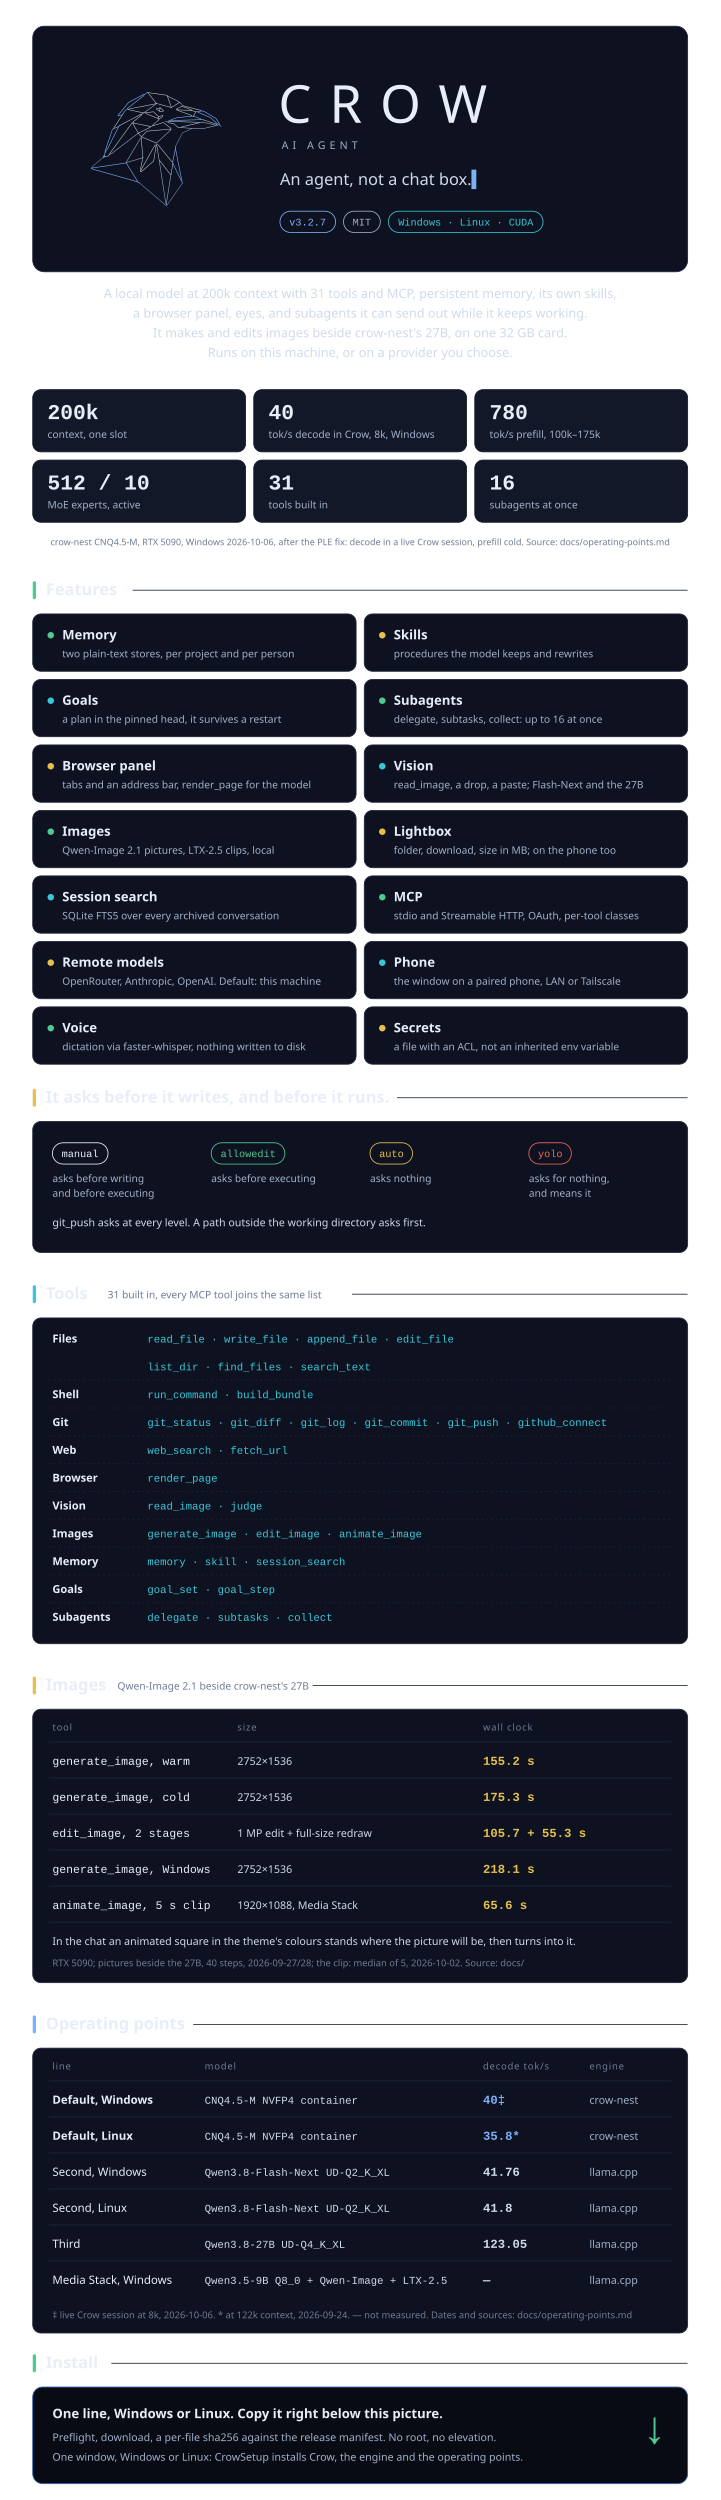
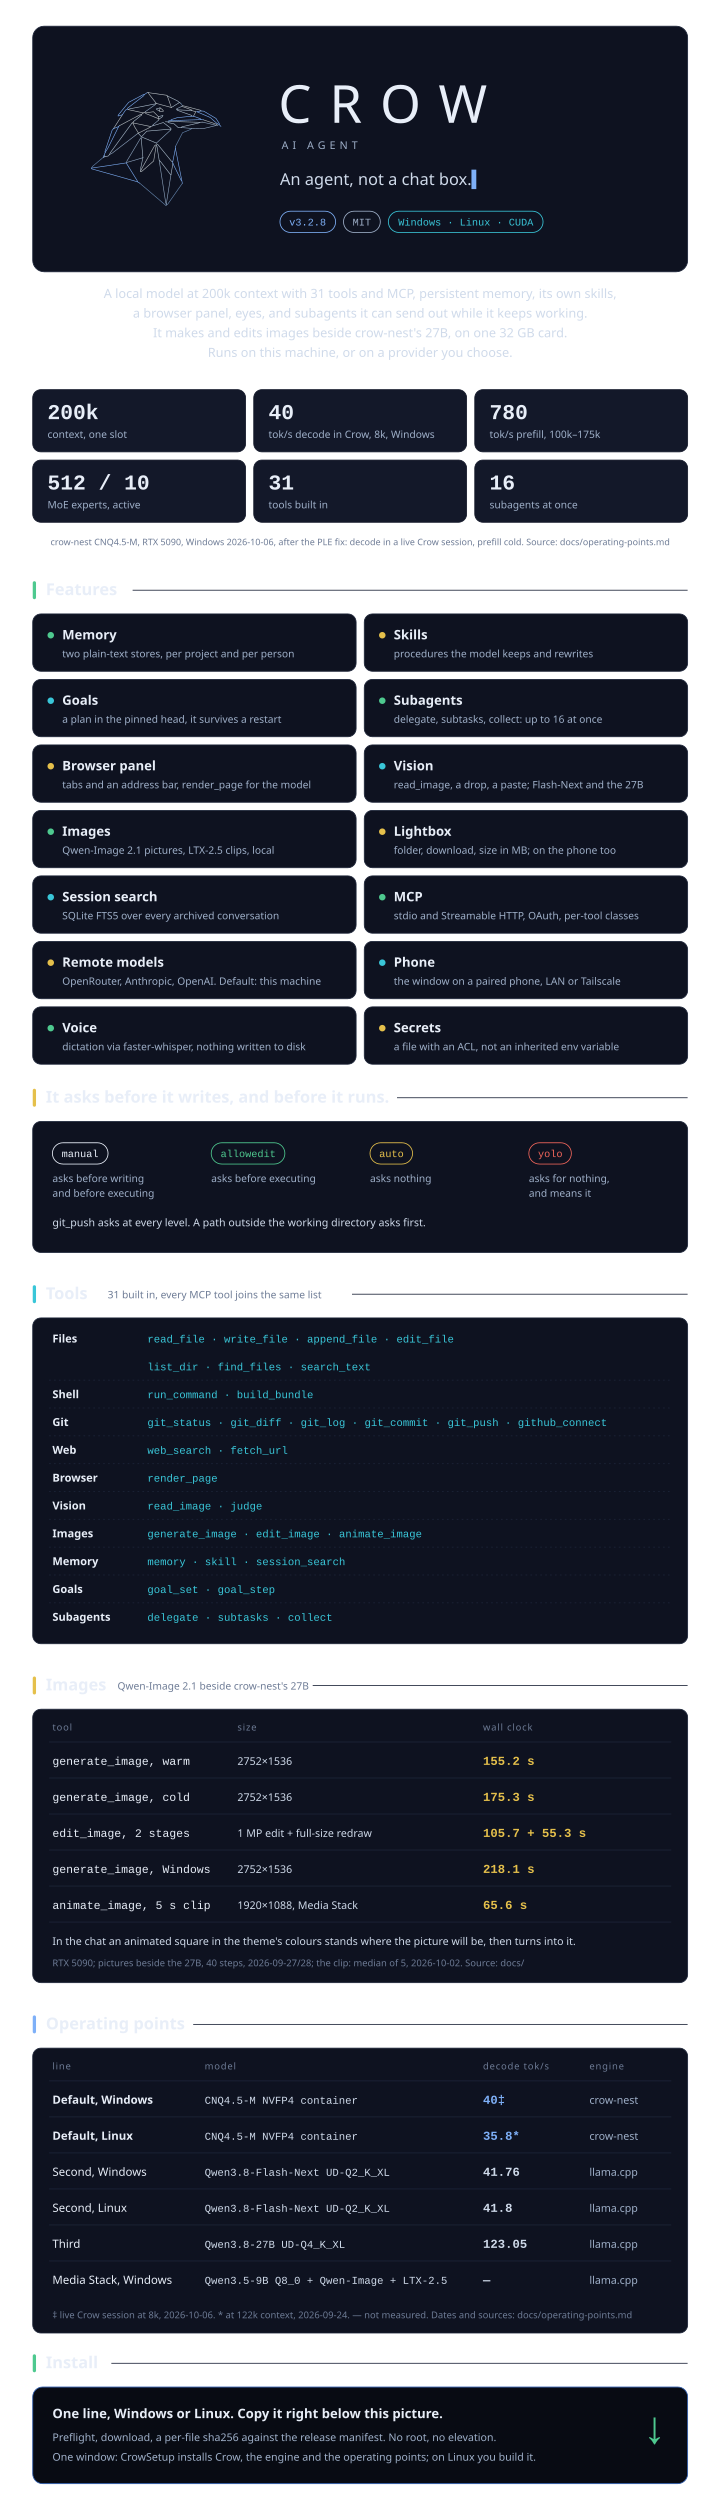
<svg xmlns="http://www.w3.org/2000/svg" viewBox="0 0 880 3054" width="880" height="3054" role="img" aria-label="Crow: an agent, not a chat box. Features, tools, images, operating points.">
  <rect x="40" y="32" width="800" height="300" rx="14" fill="#0e1220" stroke="#1c2438" />
  <g transform="translate(70 62) scale(0.235)">
    <g fill="none" stroke-width="3" stroke-linejoin="round" stroke-linecap="round">
      <path stroke="#6789b2" d="M642 273 650 285" />
      <path stroke="#6789b2" d="M699 404 693 409 651 426 615 496" />
      <path stroke="#6789b2" d="M239 554 183 601 178 610" />
      <path stroke="#6789b2" d="M650 689 573 799 567 802" />
      <path stroke="#6789b2" d="M428 688 563 803" />
      <path stroke="#90a7c2" d="M508 281 457 317" />
      <path stroke="#90a7c2" d="M647 289 622 301" />
      <path stroke="#90a7c2" d="M526 361 498 385" />
      <path stroke="#90a7c2" d="M755 371 820 386 823 389" />
      <path stroke="#90a7c2" d="M833 387 823 389" />
      <path stroke="#90a7c2" d="M823 389 758 405 699 404" />
      <path stroke="#90a7c2" d="M644 399 699 404" />
      <path stroke="#90a7c2" d="M587 414 515 480" />
      <path stroke="#90a7c2" d="M417 431 283 534 272 539" />
      <path stroke="#90a7c2" d="M436 453 433 454 362 573 360 581" />
      <path stroke="#90a7c2" d="M445 556 360 581" />
      <path stroke="#90a7c2" d="M530 572 564 793 567 794" />
      <path stroke="#90a7c2" d="M591 643 567 794" />
      <path stroke="#90a7c2" d="M563 803 567 802" />
      <path stroke="#90a7c2" d="M567 794 567 802" />
      <path stroke="#acbece" d="M572 235 625 261 635 269" />
      <path stroke="#acbece" d="M635 269 593 295" />
      <path stroke="#acbece" d="M635 269 642 273" />
      <path stroke="#acbece" d="M510 276 508 281" />
      <path stroke="#acbece" d="M510 276 376 302 368 306" />
      <path stroke="#acbece" d="M622 301 620 307 624 307" />
      <path stroke="#acbece" d="M534 297 515 302 517 306 532 313" />
      <path stroke="#acbece" d="M624 307 625 310 698 336 700 340" />
      <path stroke="#acbece" d="M624 307 699 311" />
      <path stroke="#acbece" d="M437 335 396 368" />
      <path stroke="#acbece" d="M549 337 544 345 529 355" />
      <path stroke="#acbece" d="M549 337 525 342" />
      <path stroke="#acbece" d="M498 385 497 390" />
      <path stroke="#acbece" d="M578 367 739 372" />
      <path stroke="#acbece" d="M562 369 575 370" />
      <path stroke="#acbece" d="M575 370 579 374 607 380 629 400 644 399" />
      <path stroke="#acbece" d="M739 372 737 375 648 395 644 399" />
      <path stroke="#acbece" d="M739 372 755 371" />
      <path stroke="#acbece" d="M388 376 275 531 272 539" />
      <path stroke="#acbece" d="M497 390 485 394" />
      <path stroke="#acbece" d="M497 390 551 373 590 403 591 407" />
      <path stroke="#acbece" d="M591 407 587 414" />
      <path stroke="#acbece" d="M591 407 465 418 438 447" />
      <path stroke="#acbece" d="M422 430 437 447" />
      <path stroke="#acbece" d="M438 448 515 480" />
      <path stroke="#acbece" d="M436 453 445 556" />
      <path stroke="#acbece" d="M515 484 523 488 594 575 600 578" />
      <path stroke="#acbece" d="M514 491 518 497 530 572" />
      <path stroke="#acbece" d="M272 539 265 547 248 551" />
      <path stroke="#acbece" d="M243 545 248 551" />
      <path stroke="#acbece" d="M248 551 239 554" />
      <path stroke="#acbece" d="M445 556 434 608 434 622" />
      <path stroke="#acbece" d="M530 572 535 574 587 642 591 643" />
      <path stroke="#acbece" d="M601 586 591 643" />
      <path stroke="#b9c0c4" d="M474 218 567 231 572 235" />
      <path stroke="#b9c0c4" d="M474 218 475 223 515 274" />
      <path stroke="#b9c0c4" d="M474 218 467 218" />
      <path stroke="#b9c0c4" d="M572 235 593 295" />
      <path stroke="#b9c0c4" d="M515 274 510 276" />
      <path stroke="#b9c0c4" d="M515 274 593 295" />
      <path stroke="#b9c0c4" d="M457 317 455 322" />
      <path stroke="#b9c0c4" d="M650 285 743 309 747 313" />
      <path stroke="#b9c0c4" d="M647 289 697 307 699 311" />
      <path stroke="#b9c0c4" d="M534 297 532 313" />
      <path stroke="#b9c0c4" d="M534 297 547 306 552 314 533 316 532 313" />
      <path stroke="#b9c0c4" d="M368 306 447 323" />
      <path stroke="#b9c0c4" d="M699 311 720 317" />
      <path stroke="#b9c0c4" d="M720 317 708 340" />
      <path stroke="#b9c0c4" d="M455 322 447 323" />
      <path stroke="#b9c0c4" d="M447 323 438 331" />
      <path stroke="#b9c0c4" d="M458 323 500 317 525 342" />
      <path stroke="#b9c0c4" d="M458 323 461 327 528 354" />
      <path stroke="#b9c0c4" d="M438 331 437 335" />
      <path stroke="#b9c0c4" d="M396 368 393 375" />
      <path stroke="#b9c0c4" d="M438 331 433 331 322 390" />
      <path stroke="#b9c0c4" d="M338 333 292 405" />
      <path stroke="#b9c0c4" d="M525 342 528 354" />
      <path stroke="#b9c0c4" d="M529 355 526 361" />
      <path stroke="#b9c0c4" d="M759 359 828 382" />
      <path stroke="#b9c0c4" d="M393 375 401 394 422 428" />
      <path stroke="#b9c0c4" d="M393 375 388 376" />
      <path stroke="#b9c0c4" d="M393 375 485 394" />
      <path stroke="#b9c0c4" d="M828 382 833 387" />
      <path stroke="#b9c0c4" d="M485 394 484 397 422 428" />
      <path stroke="#b9c0c4" d="M422 430 417 431" />
      <path stroke="#b9c0c4" d="M514 488 506 493 434 622" />
      <path stroke="#b9c0c4" d="M514 491 501 573 438 628 433 629" />
      <path stroke="#b9c0c4" d="M434 622 433 629" />
      <path stroke="#7eb0f8" d="M467 218 452 228" />
      <path stroke="#7eb0f8" d="M452 228 449 234 366 298 363 305" />
      <path stroke="#7eb0f8" d="M452 228 447 228 371 268 317 334 316 339" />
      <path stroke="#7eb0f8" d="M363 305 355 308 338 333" />
      <path stroke="#7eb0f8" d="M747 313 725 317" />
      <path stroke="#7eb0f8" d="M747 313 761 314 825 352 843 380 844 386" />
      <path stroke="#7eb0f8" d="M725 317 795 347 830 378" />
      <path stroke="#7eb0f8" d="M322 390 319 394" />
      <path stroke="#7eb0f8" d="M338 333 316 339" />
      <path stroke="#7eb0f8" d="M700 340 623 348 592 358 591 361" />
      <path stroke="#7eb0f8" d="M700 340 708 340" />
      <path stroke="#7eb0f8" d="M708 340 745 354 747 358" />
      <path stroke="#7eb0f8" d="M747 358 595 363 591 361" />
      <path stroke="#7eb0f8" d="M747 358 759 359" />
      <path stroke="#7eb0f8" d="M591 361 580 363 578 367" />
      <path stroke="#7eb0f8" d="M830 378 836 380 838 386" />
      <path stroke="#7eb0f8" d="M844 386 851 394" />
      <path stroke="#7eb0f8" d="M319 394 262 508 249 528" />
      <path stroke="#7eb0f8" d="M319 394 292 405" />
      <path stroke="#7eb0f8" d="M615 496 614 508" />
      <path stroke="#7eb0f8" d="M292 405 285 413 248 523 249 528" />
      <path stroke="#7eb0f8" d="M614 508 600 578" />
      <path stroke="#7eb0f8" d="M614 508 647 674" />
      <path stroke="#7eb0f8" d="M249 528 243 545" />
      <path stroke="#7eb0f8" d="M243 545 239 554" />
      <path stroke="#7eb0f8" d="M600 578 601 586" />
      <path stroke="#7eb0f8" d="M358 583 178 610" />
      <path stroke="#7eb0f8" d="M358 583 415 675 416 681" />
      <path stroke="#7eb0f8" d="M601 586 643 672 647 674" />
      <path stroke="#7eb0f8" d="M178 610 179 614 416 681" />
      <path stroke="#7eb0f8" d="M647 674 650 689" />
      <path stroke="#7eb0f8" d="M416 681 428 688" />
    </g>
  </g>
  <text x="340" y="150" font-family="-apple-system,BlinkMacSystemFont,'Segoe UI','Noto Sans',Helvetica,Arial,sans-serif" font-size="64" font-weight="300" fill="#e8eef8" text-anchor="start" letter-spacing="22">CROW</text>
  <text x="344" y="182" font-family="-apple-system,BlinkMacSystemFont,'Segoe UI','Noto Sans',Helvetica,Arial,sans-serif" font-size="13" font-weight="400" fill="#9fb0c9" text-anchor="start" letter-spacing="5">AI AGENT</text>
  <text x="342" y="226" font-family="-apple-system,BlinkMacSystemFont,'Segoe UI','Noto Sans',Helvetica,Arial,sans-serif" font-size="20" fill="#cfdaea">An agent, not a chat box.<tspan fill="#7eb0f8">▍<animate attributeName="opacity" values="1;1;0;0" keyTimes="0;.5;.5;1" dur="1.1s" repeatCount="indefinite" />
    </tspan>
  </text>
  <rect x="342" y="258" width="68" height="26" rx="13" fill="none" stroke="#7eb0f8" />
-   <text x="375.8" y="275.5" font-family="ui-monospace,SFMono-Regular,'SF Mono',Menlo,Consolas,'Liberation Mono',monospace" font-size="12.5" font-weight="400" fill="#7eb0f8" text-anchor="middle" letter-spacing="0">v3.2.7</text>
+   <text x="375.8" y="275.5" font-family="ui-monospace,SFMono-Regular,'SF Mono',Menlo,Consolas,'Liberation Mono',monospace" font-size="12.5" font-weight="400" fill="#7eb0f8" text-anchor="middle" letter-spacing="0">v3.2.8</text>
  <rect x="419.6" y="258" width="45" height="26" rx="13" fill="none" stroke="#9fb0c9" />
  <text x="442.0" y="275.5" font-family="ui-monospace,SFMono-Regular,'SF Mono',Menlo,Consolas,'Liberation Mono',monospace" font-size="12.5" font-weight="400" fill="#9fb0c9" text-anchor="middle" letter-spacing="0">MIT</text>
  <rect x="474.4" y="258" width="189" height="26" rx="13" fill="none" stroke="#39c6d8" />
  <text x="569.0" y="275.5" font-family="ui-monospace,SFMono-Regular,'SF Mono',Menlo,Consolas,'Liberation Mono',monospace" font-size="12.5" font-weight="400" fill="#39c6d8" text-anchor="middle" letter-spacing="0">Windows · Linux · CUDA</text>
  <text x="440.0" y="364" font-family="-apple-system,BlinkMacSystemFont,'Segoe UI','Noto Sans',Helvetica,Arial,sans-serif" font-size="15.5" font-weight="400" fill="#cfdaea" text-anchor="middle" letter-spacing="0">A local model at 200k context with 31 tools and MCP, persistent memory, its own skills,</text>
  <text x="440.0" y="388" font-family="-apple-system,BlinkMacSystemFont,'Segoe UI','Noto Sans',Helvetica,Arial,sans-serif" font-size="15.5" font-weight="400" fill="#cfdaea" text-anchor="middle" letter-spacing="0">a browser panel, eyes, and subagents it can send out while it keeps working.</text>
  <text x="440.0" y="412" font-family="-apple-system,BlinkMacSystemFont,'Segoe UI','Noto Sans',Helvetica,Arial,sans-serif" font-size="15.5" font-weight="400" fill="#cfdaea" text-anchor="middle" letter-spacing="0">It makes and edits images beside crow-nest's 27B, on one 32 GB card.</text>
  <text x="440.0" y="436" font-family="-apple-system,BlinkMacSystemFont,'Segoe UI','Noto Sans',Helvetica,Arial,sans-serif" font-size="15.5" font-weight="400" fill="#cfdaea" text-anchor="middle" letter-spacing="0">Runs on this machine, or on a provider you choose.</text>
  <rect x="40" y="476" width="260" height="76" rx="10" fill="#131829" stroke="#131829" />
  <text x="58" y="512" font-family="ui-monospace,SFMono-Regular,'SF Mono',Menlo,Consolas,'Liberation Mono',monospace" font-size="26" font-weight="600" fill="#e8eef8" text-anchor="start" letter-spacing="0">200k</text>
  <text x="58" y="535" font-family="-apple-system,BlinkMacSystemFont,'Segoe UI','Noto Sans',Helvetica,Arial,sans-serif" font-size="12.5" font-weight="400" fill="#9fb0c9" text-anchor="start" letter-spacing="0">context, one slot</text>
  <rect x="310" y="476" width="260" height="76" rx="10" fill="#131829" stroke="#131829" />
  <text x="328" y="512" font-family="ui-monospace,SFMono-Regular,'SF Mono',Menlo,Consolas,'Liberation Mono',monospace" font-size="26" font-weight="600" fill="#e8eef8" text-anchor="start" letter-spacing="0">40</text>
  <text x="328" y="535" font-family="-apple-system,BlinkMacSystemFont,'Segoe UI','Noto Sans',Helvetica,Arial,sans-serif" font-size="12.5" font-weight="400" fill="#9fb0c9" text-anchor="start" letter-spacing="0">tok/s decode in Crow, 8k, Windows</text>
  <rect x="580" y="476" width="260" height="76" rx="10" fill="#131829" stroke="#131829" />
  <text x="598" y="512" font-family="ui-monospace,SFMono-Regular,'SF Mono',Menlo,Consolas,'Liberation Mono',monospace" font-size="26" font-weight="600" fill="#e8eef8" text-anchor="start" letter-spacing="0">780</text>
  <text x="598" y="535" font-family="-apple-system,BlinkMacSystemFont,'Segoe UI','Noto Sans',Helvetica,Arial,sans-serif" font-size="12.5" font-weight="400" fill="#9fb0c9" text-anchor="start" letter-spacing="0">tok/s prefill, 100k–175k</text>
  <rect x="40" y="562" width="260" height="76" rx="10" fill="#131829" stroke="#131829" />
  <text x="58" y="598" font-family="ui-monospace,SFMono-Regular,'SF Mono',Menlo,Consolas,'Liberation Mono',monospace" font-size="26" font-weight="600" fill="#e8eef8" text-anchor="start" letter-spacing="0">512 / 10</text>
  <text x="58" y="621" font-family="-apple-system,BlinkMacSystemFont,'Segoe UI','Noto Sans',Helvetica,Arial,sans-serif" font-size="12.5" font-weight="400" fill="#9fb0c9" text-anchor="start" letter-spacing="0">MoE experts, active</text>
  <rect x="310" y="562" width="260" height="76" rx="10" fill="#131829" stroke="#131829" />
  <text x="328" y="598" font-family="ui-monospace,SFMono-Regular,'SF Mono',Menlo,Consolas,'Liberation Mono',monospace" font-size="26" font-weight="600" fill="#e8eef8" text-anchor="start" letter-spacing="0">31</text>
  <text x="328" y="621" font-family="-apple-system,BlinkMacSystemFont,'Segoe UI','Noto Sans',Helvetica,Arial,sans-serif" font-size="12.5" font-weight="400" fill="#9fb0c9" text-anchor="start" letter-spacing="0">tools built in</text>
  <rect x="580" y="562" width="260" height="76" rx="10" fill="#131829" stroke="#131829" />
  <text x="598" y="598" font-family="ui-monospace,SFMono-Regular,'SF Mono',Menlo,Consolas,'Liberation Mono',monospace" font-size="26" font-weight="600" fill="#e8eef8" text-anchor="start" letter-spacing="0">16</text>
  <text x="598" y="621" font-family="-apple-system,BlinkMacSystemFont,'Segoe UI','Noto Sans',Helvetica,Arial,sans-serif" font-size="12.5" font-weight="400" fill="#9fb0c9" text-anchor="start" letter-spacing="0">subagents at once</text>
  <text x="440.0" y="666" font-family="-apple-system,BlinkMacSystemFont,'Segoe UI','Noto Sans',Helvetica,Arial,sans-serif" font-size="11" font-weight="400" fill="#6d7b95" text-anchor="middle" letter-spacing="0">crow-nest CNQ4.5-M, RTX 5090, Windows 2026-10-06, after the PLE fix: decode in a live Crow session, prefill cold. Source: docs/operating-points.md</text>
  <rect x="40" y="710" width="4" height="22" rx="2" fill="#4ec98f" />
  <text x="56" y="727" font-family="-apple-system,BlinkMacSystemFont,'Segoe UI','Noto Sans',Helvetica,Arial,sans-serif" font-size="20" font-weight="600" fill="#e8eef8" text-anchor="start" letter-spacing="0">Features</text>
  <line x1="162" y1="721" x2="840" y2="721" stroke="#1c2438" />
  <rect x="40" y="750" width="395" height="70" rx="10" fill="#0e1220" stroke="#1c2438" />
  <circle cx="62" cy="776" r="4" fill="#4ec98f" />
  <text x="76" y="781" font-family="-apple-system,BlinkMacSystemFont,'Segoe UI','Noto Sans',Helvetica,Arial,sans-serif" font-size="16" font-weight="600" fill="#e8eef8" text-anchor="start" letter-spacing="0">Memory</text>
  <text x="76" y="803" font-family="-apple-system,BlinkMacSystemFont,'Segoe UI','Noto Sans',Helvetica,Arial,sans-serif" font-size="12.5" font-weight="400" fill="#9fb0c9" text-anchor="start" letter-spacing="0">two plain-text stores, per project and per person</text>
  <rect x="445" y="750" width="395" height="70" rx="10" fill="#0e1220" stroke="#1c2438" />
  <circle cx="467" cy="776" r="4" fill="#e5c04b" />
  <text x="481" y="781" font-family="-apple-system,BlinkMacSystemFont,'Segoe UI','Noto Sans',Helvetica,Arial,sans-serif" font-size="16" font-weight="600" fill="#e8eef8" text-anchor="start" letter-spacing="0">Skills</text>
  <text x="481" y="803" font-family="-apple-system,BlinkMacSystemFont,'Segoe UI','Noto Sans',Helvetica,Arial,sans-serif" font-size="12.5" font-weight="400" fill="#9fb0c9" text-anchor="start" letter-spacing="0">procedures the model keeps and rewrites</text>
  <rect x="40" y="830" width="395" height="70" rx="10" fill="#0e1220" stroke="#1c2438" />
  <circle cx="62" cy="856" r="4" fill="#39c6d8" />
  <text x="76" y="861" font-family="-apple-system,BlinkMacSystemFont,'Segoe UI','Noto Sans',Helvetica,Arial,sans-serif" font-size="16" font-weight="600" fill="#e8eef8" text-anchor="start" letter-spacing="0">Goals</text>
  <text x="76" y="883" font-family="-apple-system,BlinkMacSystemFont,'Segoe UI','Noto Sans',Helvetica,Arial,sans-serif" font-size="12.5" font-weight="400" fill="#9fb0c9" text-anchor="start" letter-spacing="0">a plan in the pinned head, it survives a restart</text>
  <rect x="445" y="830" width="395" height="70" rx="10" fill="#0e1220" stroke="#1c2438" />
  <circle cx="467" cy="856" r="4" fill="#4ec98f" />
  <text x="481" y="861" font-family="-apple-system,BlinkMacSystemFont,'Segoe UI','Noto Sans',Helvetica,Arial,sans-serif" font-size="16" font-weight="600" fill="#e8eef8" text-anchor="start" letter-spacing="0">Subagents</text>
  <text x="481" y="883" font-family="-apple-system,BlinkMacSystemFont,'Segoe UI','Noto Sans',Helvetica,Arial,sans-serif" font-size="12.5" font-weight="400" fill="#9fb0c9" text-anchor="start" letter-spacing="0">delegate, subtasks, collect: up to 16 at once</text>
  <rect x="40" y="910" width="395" height="70" rx="10" fill="#0e1220" stroke="#1c2438" />
  <circle cx="62" cy="936" r="4" fill="#e5c04b" />
  <text x="76" y="941" font-family="-apple-system,BlinkMacSystemFont,'Segoe UI','Noto Sans',Helvetica,Arial,sans-serif" font-size="16" font-weight="600" fill="#e8eef8" text-anchor="start" letter-spacing="0">Browser panel</text>
  <text x="76" y="963" font-family="-apple-system,BlinkMacSystemFont,'Segoe UI','Noto Sans',Helvetica,Arial,sans-serif" font-size="12.5" font-weight="400" fill="#9fb0c9" text-anchor="start" letter-spacing="0">tabs and an address bar, render_page for the model</text>
  <rect x="445" y="910" width="395" height="70" rx="10" fill="#0e1220" stroke="#1c2438" />
  <circle cx="467" cy="936" r="4" fill="#39c6d8" />
  <text x="481" y="941" font-family="-apple-system,BlinkMacSystemFont,'Segoe UI','Noto Sans',Helvetica,Arial,sans-serif" font-size="16" font-weight="600" fill="#e8eef8" text-anchor="start" letter-spacing="0">Vision</text>
  <text x="481" y="963" font-family="-apple-system,BlinkMacSystemFont,'Segoe UI','Noto Sans',Helvetica,Arial,sans-serif" font-size="12.5" font-weight="400" fill="#9fb0c9" text-anchor="start" letter-spacing="0">read_image, a drop, a paste; Flash-Next and the 27B</text>
  <rect x="40" y="990" width="395" height="70" rx="10" fill="#0e1220" stroke="#1c2438" />
  <circle cx="62" cy="1016" r="4" fill="#4ec98f" />
  <text x="76" y="1021" font-family="-apple-system,BlinkMacSystemFont,'Segoe UI','Noto Sans',Helvetica,Arial,sans-serif" font-size="16" font-weight="600" fill="#e8eef8" text-anchor="start" letter-spacing="0">Images</text>
  <text x="76" y="1043" font-family="-apple-system,BlinkMacSystemFont,'Segoe UI','Noto Sans',Helvetica,Arial,sans-serif" font-size="12.5" font-weight="400" fill="#9fb0c9" text-anchor="start" letter-spacing="0">Qwen-Image 2.1 pictures, LTX-2.5 clips, local</text>
  <rect x="445" y="990" width="395" height="70" rx="10" fill="#0e1220" stroke="#1c2438" />
  <circle cx="467" cy="1016" r="4" fill="#e5c04b" />
  <text x="481" y="1021" font-family="-apple-system,BlinkMacSystemFont,'Segoe UI','Noto Sans',Helvetica,Arial,sans-serif" font-size="16" font-weight="600" fill="#e8eef8" text-anchor="start" letter-spacing="0">Lightbox</text>
  <text x="481" y="1043" font-family="-apple-system,BlinkMacSystemFont,'Segoe UI','Noto Sans',Helvetica,Arial,sans-serif" font-size="12.5" font-weight="400" fill="#9fb0c9" text-anchor="start" letter-spacing="0">folder, download, size in MB; on the phone too</text>
  <rect x="40" y="1070" width="395" height="70" rx="10" fill="#0e1220" stroke="#1c2438" />
  <circle cx="62" cy="1096" r="4" fill="#39c6d8" />
  <text x="76" y="1101" font-family="-apple-system,BlinkMacSystemFont,'Segoe UI','Noto Sans',Helvetica,Arial,sans-serif" font-size="16" font-weight="600" fill="#e8eef8" text-anchor="start" letter-spacing="0">Session search</text>
  <text x="76" y="1123" font-family="-apple-system,BlinkMacSystemFont,'Segoe UI','Noto Sans',Helvetica,Arial,sans-serif" font-size="12.5" font-weight="400" fill="#9fb0c9" text-anchor="start" letter-spacing="0">SQLite FTS5 over every archived conversation</text>
  <rect x="445" y="1070" width="395" height="70" rx="10" fill="#0e1220" stroke="#1c2438" />
  <circle cx="467" cy="1096" r="4" fill="#4ec98f" />
  <text x="481" y="1101" font-family="-apple-system,BlinkMacSystemFont,'Segoe UI','Noto Sans',Helvetica,Arial,sans-serif" font-size="16" font-weight="600" fill="#e8eef8" text-anchor="start" letter-spacing="0">MCP</text>
  <text x="481" y="1123" font-family="-apple-system,BlinkMacSystemFont,'Segoe UI','Noto Sans',Helvetica,Arial,sans-serif" font-size="12.5" font-weight="400" fill="#9fb0c9" text-anchor="start" letter-spacing="0">stdio and Streamable HTTP, OAuth, per-tool classes</text>
  <rect x="40" y="1150" width="395" height="70" rx="10" fill="#0e1220" stroke="#1c2438" />
  <circle cx="62" cy="1176" r="4" fill="#e5c04b" />
  <text x="76" y="1181" font-family="-apple-system,BlinkMacSystemFont,'Segoe UI','Noto Sans',Helvetica,Arial,sans-serif" font-size="16" font-weight="600" fill="#e8eef8" text-anchor="start" letter-spacing="0">Remote models</text>
  <text x="76" y="1203" font-family="-apple-system,BlinkMacSystemFont,'Segoe UI','Noto Sans',Helvetica,Arial,sans-serif" font-size="12.5" font-weight="400" fill="#9fb0c9" text-anchor="start" letter-spacing="0">OpenRouter, Anthropic, OpenAI. Default: this machine</text>
  <rect x="445" y="1150" width="395" height="70" rx="10" fill="#0e1220" stroke="#1c2438" />
  <circle cx="467" cy="1176" r="4" fill="#39c6d8" />
  <text x="481" y="1181" font-family="-apple-system,BlinkMacSystemFont,'Segoe UI','Noto Sans',Helvetica,Arial,sans-serif" font-size="16" font-weight="600" fill="#e8eef8" text-anchor="start" letter-spacing="0">Phone</text>
  <text x="481" y="1203" font-family="-apple-system,BlinkMacSystemFont,'Segoe UI','Noto Sans',Helvetica,Arial,sans-serif" font-size="12.5" font-weight="400" fill="#9fb0c9" text-anchor="start" letter-spacing="0">the window on a paired phone, LAN or Tailscale</text>
  <rect x="40" y="1230" width="395" height="70" rx="10" fill="#0e1220" stroke="#1c2438" />
  <circle cx="62" cy="1256" r="4" fill="#4ec98f" />
  <text x="76" y="1261" font-family="-apple-system,BlinkMacSystemFont,'Segoe UI','Noto Sans',Helvetica,Arial,sans-serif" font-size="16" font-weight="600" fill="#e8eef8" text-anchor="start" letter-spacing="0">Voice</text>
  <text x="76" y="1283" font-family="-apple-system,BlinkMacSystemFont,'Segoe UI','Noto Sans',Helvetica,Arial,sans-serif" font-size="12.5" font-weight="400" fill="#9fb0c9" text-anchor="start" letter-spacing="0">dictation via faster-whisper, nothing written to disk</text>
  <rect x="445" y="1230" width="395" height="70" rx="10" fill="#0e1220" stroke="#1c2438" />
  <circle cx="467" cy="1256" r="4" fill="#e5c04b" />
  <text x="481" y="1261" font-family="-apple-system,BlinkMacSystemFont,'Segoe UI','Noto Sans',Helvetica,Arial,sans-serif" font-size="16" font-weight="600" fill="#e8eef8" text-anchor="start" letter-spacing="0">Secrets</text>
  <text x="481" y="1283" font-family="-apple-system,BlinkMacSystemFont,'Segoe UI','Noto Sans',Helvetica,Arial,sans-serif" font-size="12.5" font-weight="400" fill="#9fb0c9" text-anchor="start" letter-spacing="0">a file with an ACL, not an inherited env variable</text>
  <rect x="40" y="1330" width="4" height="22" rx="2" fill="#e5c04b" />
  <text x="56" y="1347" font-family="-apple-system,BlinkMacSystemFont,'Segoe UI','Noto Sans',Helvetica,Arial,sans-serif" font-size="20" font-weight="600" fill="#e8eef8" text-anchor="start" letter-spacing="0">It asks before it writes, and before it runs.</text>
  <line x1="485" y1="1341" x2="840" y2="1341" stroke="#1c2438" />
  <rect x="40" y="1370" width="800" height="160" rx="10" fill="#0e1220" stroke="#1c2438" />
  <rect x="64" y="1396" width="68" height="26" rx="13" fill="none" stroke="#e8eef8" />
  <text x="97.8" y="1413.5" font-family="ui-monospace,SFMono-Regular,'SF Mono',Menlo,Consolas,'Liberation Mono',monospace" font-size="12.5" font-weight="400" fill="#e8eef8" text-anchor="middle" letter-spacing="0">manual</text>
  <text x="64" y="1444" font-family="-apple-system,BlinkMacSystemFont,'Segoe UI','Noto Sans',Helvetica,Arial,sans-serif" font-size="12.5" font-weight="400" fill="#9fb0c9" text-anchor="start" letter-spacing="0">asks before writing</text>
  <text x="64" y="1462" font-family="-apple-system,BlinkMacSystemFont,'Segoe UI','Noto Sans',Helvetica,Arial,sans-serif" font-size="12.5" font-weight="400" fill="#9fb0c9" text-anchor="start" letter-spacing="0">and before executing</text>
  <rect x="258" y="1396" width="90" height="26" rx="13" fill="none" stroke="#4ec98f" />
  <text x="303.2" y="1413.5" font-family="ui-monospace,SFMono-Regular,'SF Mono',Menlo,Consolas,'Liberation Mono',monospace" font-size="12.5" font-weight="400" fill="#4ec98f" text-anchor="middle" letter-spacing="0">allowedit</text>
  <text x="258" y="1444" font-family="-apple-system,BlinkMacSystemFont,'Segoe UI','Noto Sans',Helvetica,Arial,sans-serif" font-size="12.5" font-weight="400" fill="#9fb0c9" text-anchor="start" letter-spacing="0">asks before executing</text>
  <rect x="452" y="1396" width="52" height="26" rx="13" fill="none" stroke="#e5c04b" />
  <text x="478.2" y="1413.5" font-family="ui-monospace,SFMono-Regular,'SF Mono',Menlo,Consolas,'Liberation Mono',monospace" font-size="12.5" font-weight="400" fill="#e5c04b" text-anchor="middle" letter-spacing="0">auto</text>
  <text x="452" y="1444" font-family="-apple-system,BlinkMacSystemFont,'Segoe UI','Noto Sans',Helvetica,Arial,sans-serif" font-size="12.5" font-weight="400" fill="#9fb0c9" text-anchor="start" letter-spacing="0">asks nothing</text>
  <rect x="646" y="1396" width="52" height="26" rx="13" fill="none" stroke="#f0655a" />
  <text x="672.2" y="1413.5" font-family="ui-monospace,SFMono-Regular,'SF Mono',Menlo,Consolas,'Liberation Mono',monospace" font-size="12.5" font-weight="400" fill="#f0655a" text-anchor="middle" letter-spacing="0">yolo</text>
  <text x="646" y="1444" font-family="-apple-system,BlinkMacSystemFont,'Segoe UI','Noto Sans',Helvetica,Arial,sans-serif" font-size="12.5" font-weight="400" fill="#9fb0c9" text-anchor="start" letter-spacing="0">asks for nothing,</text>
  <text x="646" y="1462" font-family="-apple-system,BlinkMacSystemFont,'Segoe UI','Noto Sans',Helvetica,Arial,sans-serif" font-size="12.5" font-weight="400" fill="#9fb0c9" text-anchor="start" letter-spacing="0">and means it</text>
  <text x="64" y="1498" font-family="-apple-system,BlinkMacSystemFont,'Segoe UI','Noto Sans',Helvetica,Arial,sans-serif" font-size="13" font-weight="400" fill="#cfdaea" text-anchor="start" letter-spacing="0">git_push asks at every level. A path outside the working directory asks first.</text>
  <rect x="40" y="1570" width="4" height="22" rx="2" fill="#39c6d8" />
  <text x="56" y="1587" font-family="-apple-system,BlinkMacSystemFont,'Segoe UI','Noto Sans',Helvetica,Arial,sans-serif" font-size="20" font-weight="600" fill="#e8eef8" text-anchor="start" letter-spacing="0">Tools</text>
  <text x="131.5" y="1586" font-family="-apple-system,BlinkMacSystemFont,'Segoe UI','Noto Sans',Helvetica,Arial,sans-serif" font-size="12.5" font-weight="400" fill="#6d7b95" text-anchor="start" letter-spacing="0">31 built in, every MCP tool joins the same list</text>
  <line x1="430" y1="1581" x2="840" y2="1581" stroke="#1c2438" />
  <rect x="40" y="1610" width="800" height="398" rx="10" fill="#0e1220" stroke="#1c2438" />
  <text x="64" y="1640" font-family="-apple-system,BlinkMacSystemFont,'Segoe UI','Noto Sans',Helvetica,Arial,sans-serif" font-size="13.5" font-weight="600" fill="#e8eef8" text-anchor="start" letter-spacing="0">Files</text>
  <text x="180" y="1640" font-family="ui-monospace,SFMono-Regular,'SF Mono',Menlo,Consolas,'Liberation Mono',monospace" font-size="13" font-weight="400" fill="#39c6d8" text-anchor="start" letter-spacing="0">read_file · write_file · append_file · edit_file</text>
  <text x="64" y="1674" font-family="-apple-system,BlinkMacSystemFont,'Segoe UI','Noto Sans',Helvetica,Arial,sans-serif" font-size="13.5" font-weight="600" fill="#e8eef8" text-anchor="start" letter-spacing="0" />
  <text x="180" y="1674" font-family="ui-monospace,SFMono-Regular,'SF Mono',Menlo,Consolas,'Liberation Mono',monospace" font-size="13" font-weight="400" fill="#39c6d8" text-anchor="start" letter-spacing="0">list_dir · find_files · search_text</text>
  <line x1="60" y1="1686" x2="820" y2="1686" stroke="#1c2438" stroke-dasharray="2 4" />
  <text x="64" y="1708" font-family="-apple-system,BlinkMacSystemFont,'Segoe UI','Noto Sans',Helvetica,Arial,sans-serif" font-size="13.5" font-weight="600" fill="#e8eef8" text-anchor="start" letter-spacing="0">Shell</text>
  <text x="180" y="1708" font-family="ui-monospace,SFMono-Regular,'SF Mono',Menlo,Consolas,'Liberation Mono',monospace" font-size="13" font-weight="400" fill="#39c6d8" text-anchor="start" letter-spacing="0">run_command · build_bundle</text>
  <line x1="60" y1="1720" x2="820" y2="1720" stroke="#1c2438" stroke-dasharray="2 4" />
  <text x="64" y="1742" font-family="-apple-system,BlinkMacSystemFont,'Segoe UI','Noto Sans',Helvetica,Arial,sans-serif" font-size="13.5" font-weight="600" fill="#e8eef8" text-anchor="start" letter-spacing="0">Git</text>
  <text x="180" y="1742" font-family="ui-monospace,SFMono-Regular,'SF Mono',Menlo,Consolas,'Liberation Mono',monospace" font-size="13" font-weight="400" fill="#39c6d8" text-anchor="start" letter-spacing="0">git_status · git_diff · git_log · git_commit · git_push · github_connect</text>
  <line x1="60" y1="1754" x2="820" y2="1754" stroke="#1c2438" stroke-dasharray="2 4" />
  <text x="64" y="1776" font-family="-apple-system,BlinkMacSystemFont,'Segoe UI','Noto Sans',Helvetica,Arial,sans-serif" font-size="13.5" font-weight="600" fill="#e8eef8" text-anchor="start" letter-spacing="0">Web</text>
  <text x="180" y="1776" font-family="ui-monospace,SFMono-Regular,'SF Mono',Menlo,Consolas,'Liberation Mono',monospace" font-size="13" font-weight="400" fill="#39c6d8" text-anchor="start" letter-spacing="0">web_search · fetch_url</text>
  <line x1="60" y1="1788" x2="820" y2="1788" stroke="#1c2438" stroke-dasharray="2 4" />
  <text x="64" y="1810" font-family="-apple-system,BlinkMacSystemFont,'Segoe UI','Noto Sans',Helvetica,Arial,sans-serif" font-size="13.5" font-weight="600" fill="#e8eef8" text-anchor="start" letter-spacing="0">Browser</text>
  <text x="180" y="1810" font-family="ui-monospace,SFMono-Regular,'SF Mono',Menlo,Consolas,'Liberation Mono',monospace" font-size="13" font-weight="400" fill="#39c6d8" text-anchor="start" letter-spacing="0">render_page</text>
  <line x1="60" y1="1822" x2="820" y2="1822" stroke="#1c2438" stroke-dasharray="2 4" />
  <text x="64" y="1844" font-family="-apple-system,BlinkMacSystemFont,'Segoe UI','Noto Sans',Helvetica,Arial,sans-serif" font-size="13.5" font-weight="600" fill="#e8eef8" text-anchor="start" letter-spacing="0">Vision</text>
  <text x="180" y="1844" font-family="ui-monospace,SFMono-Regular,'SF Mono',Menlo,Consolas,'Liberation Mono',monospace" font-size="13" font-weight="400" fill="#39c6d8" text-anchor="start" letter-spacing="0">read_image · judge</text>
  <line x1="60" y1="1856" x2="820" y2="1856" stroke="#1c2438" stroke-dasharray="2 4" />
  <text x="64" y="1878" font-family="-apple-system,BlinkMacSystemFont,'Segoe UI','Noto Sans',Helvetica,Arial,sans-serif" font-size="13.5" font-weight="600" fill="#e8eef8" text-anchor="start" letter-spacing="0">Images</text>
  <text x="180" y="1878" font-family="ui-monospace,SFMono-Regular,'SF Mono',Menlo,Consolas,'Liberation Mono',monospace" font-size="13" font-weight="400" fill="#39c6d8" text-anchor="start" letter-spacing="0">generate_image · edit_image · animate_image</text>
  <line x1="60" y1="1890" x2="820" y2="1890" stroke="#1c2438" stroke-dasharray="2 4" />
  <text x="64" y="1912" font-family="-apple-system,BlinkMacSystemFont,'Segoe UI','Noto Sans',Helvetica,Arial,sans-serif" font-size="13.5" font-weight="600" fill="#e8eef8" text-anchor="start" letter-spacing="0">Memory</text>
  <text x="180" y="1912" font-family="ui-monospace,SFMono-Regular,'SF Mono',Menlo,Consolas,'Liberation Mono',monospace" font-size="13" font-weight="400" fill="#39c6d8" text-anchor="start" letter-spacing="0">memory · skill · session_search</text>
  <line x1="60" y1="1924" x2="820" y2="1924" stroke="#1c2438" stroke-dasharray="2 4" />
  <text x="64" y="1946" font-family="-apple-system,BlinkMacSystemFont,'Segoe UI','Noto Sans',Helvetica,Arial,sans-serif" font-size="13.5" font-weight="600" fill="#e8eef8" text-anchor="start" letter-spacing="0">Goals</text>
  <text x="180" y="1946" font-family="ui-monospace,SFMono-Regular,'SF Mono',Menlo,Consolas,'Liberation Mono',monospace" font-size="13" font-weight="400" fill="#39c6d8" text-anchor="start" letter-spacing="0">goal_set · goal_step</text>
  <line x1="60" y1="1958" x2="820" y2="1958" stroke="#1c2438" stroke-dasharray="2 4" />
  <text x="64" y="1980" font-family="-apple-system,BlinkMacSystemFont,'Segoe UI','Noto Sans',Helvetica,Arial,sans-serif" font-size="13.5" font-weight="600" fill="#e8eef8" text-anchor="start" letter-spacing="0">Subagents</text>
  <text x="180" y="1980" font-family="ui-monospace,SFMono-Regular,'SF Mono',Menlo,Consolas,'Liberation Mono',monospace" font-size="13" font-weight="400" fill="#39c6d8" text-anchor="start" letter-spacing="0">delegate · subtasks · collect</text>
  <rect x="40" y="2048" width="4" height="22" rx="2" fill="#e5c04b" />
  <text x="56" y="2065" font-family="-apple-system,BlinkMacSystemFont,'Segoe UI','Noto Sans',Helvetica,Arial,sans-serif" font-size="20" font-weight="600" fill="#e8eef8" text-anchor="start" letter-spacing="0">Images</text>
  <text x="143.5" y="2064" font-family="-apple-system,BlinkMacSystemFont,'Segoe UI','Noto Sans',Helvetica,Arial,sans-serif" font-size="12.5" font-weight="400" fill="#6d7b95" text-anchor="start" letter-spacing="0">Qwen-Image 2.1 beside crow-nest's 27B</text>
  <line x1="382" y1="2059" x2="840" y2="2059" stroke="#1c2438" />
  <rect x="40" y="2088" width="800" height="334" rx="10" fill="#0e1220" stroke="#1c2438" />
  <text x="64" y="2114" font-family="-apple-system,BlinkMacSystemFont,'Segoe UI','Noto Sans',Helvetica,Arial,sans-serif" font-size="11.5" font-weight="400" fill="#6d7b95" text-anchor="start" letter-spacing="1">tool</text>
  <text x="290" y="2114" font-family="-apple-system,BlinkMacSystemFont,'Segoe UI','Noto Sans',Helvetica,Arial,sans-serif" font-size="11.5" font-weight="400" fill="#6d7b95" text-anchor="start" letter-spacing="1">size</text>
  <text x="590" y="2114" font-family="-apple-system,BlinkMacSystemFont,'Segoe UI','Noto Sans',Helvetica,Arial,sans-serif" font-size="11.5" font-weight="400" fill="#6d7b95" text-anchor="start" letter-spacing="1">wall clock</text>
  <line x1="60" y1="2128" x2="820" y2="2128" stroke="#1c2438" />
  <text x="64" y="2156" font-family="ui-monospace,SFMono-Regular,'SF Mono',Menlo,Consolas,'Liberation Mono',monospace" font-size="14" font-weight="400" fill="#e8eef8" text-anchor="start" letter-spacing="0">generate_image, warm</text>
  <text x="290" y="2156" font-family="-apple-system,BlinkMacSystemFont,'Segoe UI','Noto Sans',Helvetica,Arial,sans-serif" font-size="13" font-weight="400" fill="#cfdaea" text-anchor="start" letter-spacing="0">2752×1536</text>
  <text x="590" y="2156" font-family="ui-monospace,SFMono-Regular,'SF Mono',Menlo,Consolas,'Liberation Mono',monospace" font-size="15" font-weight="600" fill="#e5c04b" text-anchor="start" letter-spacing="0">155.2 s</text>
  <line x1="60" y1="2172" x2="820" y2="2172" stroke="#1c2438" />
  <text x="64" y="2200" font-family="ui-monospace,SFMono-Regular,'SF Mono',Menlo,Consolas,'Liberation Mono',monospace" font-size="14" font-weight="400" fill="#e8eef8" text-anchor="start" letter-spacing="0">generate_image, cold</text>
  <text x="290" y="2200" font-family="-apple-system,BlinkMacSystemFont,'Segoe UI','Noto Sans',Helvetica,Arial,sans-serif" font-size="13" font-weight="400" fill="#cfdaea" text-anchor="start" letter-spacing="0">2752×1536</text>
  <text x="590" y="2200" font-family="ui-monospace,SFMono-Regular,'SF Mono',Menlo,Consolas,'Liberation Mono',monospace" font-size="15" font-weight="600" fill="#e5c04b" text-anchor="start" letter-spacing="0">175.3 s</text>
  <line x1="60" y1="2216" x2="820" y2="2216" stroke="#1c2438" />
  <text x="64" y="2244" font-family="ui-monospace,SFMono-Regular,'SF Mono',Menlo,Consolas,'Liberation Mono',monospace" font-size="14" font-weight="400" fill="#e8eef8" text-anchor="start" letter-spacing="0">edit_image, 2 stages</text>
  <text x="290" y="2244" font-family="-apple-system,BlinkMacSystemFont,'Segoe UI','Noto Sans',Helvetica,Arial,sans-serif" font-size="13" font-weight="400" fill="#cfdaea" text-anchor="start" letter-spacing="0">1 MP edit + full-size redraw</text>
  <text x="590" y="2244" font-family="ui-monospace,SFMono-Regular,'SF Mono',Menlo,Consolas,'Liberation Mono',monospace" font-size="15" font-weight="600" fill="#e5c04b" text-anchor="start" letter-spacing="0">105.7 + 55.3 s</text>
  <line x1="60" y1="2260" x2="820" y2="2260" stroke="#1c2438" />
  <text x="64" y="2288" font-family="ui-monospace,SFMono-Regular,'SF Mono',Menlo,Consolas,'Liberation Mono',monospace" font-size="14" font-weight="400" fill="#e8eef8" text-anchor="start" letter-spacing="0">generate_image, Windows</text>
  <text x="290" y="2288" font-family="-apple-system,BlinkMacSystemFont,'Segoe UI','Noto Sans',Helvetica,Arial,sans-serif" font-size="13" font-weight="400" fill="#cfdaea" text-anchor="start" letter-spacing="0">2752×1536</text>
  <text x="590" y="2288" font-family="ui-monospace,SFMono-Regular,'SF Mono',Menlo,Consolas,'Liberation Mono',monospace" font-size="15" font-weight="600" fill="#e5c04b" text-anchor="start" letter-spacing="0">218.1 s</text>
  <line x1="60" y1="2304" x2="820" y2="2304" stroke="#1c2438" />
  <text x="64" y="2332" font-family="ui-monospace,SFMono-Regular,'SF Mono',Menlo,Consolas,'Liberation Mono',monospace" font-size="14" font-weight="400" fill="#e8eef8" text-anchor="start" letter-spacing="0">animate_image, 5 s clip</text>
  <text x="290" y="2332" font-family="-apple-system,BlinkMacSystemFont,'Segoe UI','Noto Sans',Helvetica,Arial,sans-serif" font-size="13" font-weight="400" fill="#cfdaea" text-anchor="start" letter-spacing="0">1920×1088, Media Stack</text>
  <text x="590" y="2332" font-family="ui-monospace,SFMono-Regular,'SF Mono',Menlo,Consolas,'Liberation Mono',monospace" font-size="15" font-weight="600" fill="#e5c04b" text-anchor="start" letter-spacing="0">65.6 s</text>
  <line x1="60" y1="2348" x2="820" y2="2348" stroke="#1c2438" />
  <text x="64" y="2376" font-family="-apple-system,BlinkMacSystemFont,'Segoe UI','Noto Sans',Helvetica,Arial,sans-serif" font-size="13" font-weight="400" fill="#cfdaea" text-anchor="start" letter-spacing="0">In the chat an animated square in the theme's colours stands where the picture will be, then turns into it.</text>
  <text x="64" y="2402" font-family="-apple-system,BlinkMacSystemFont,'Segoe UI','Noto Sans',Helvetica,Arial,sans-serif" font-size="11.5" font-weight="400" fill="#6d7b95" text-anchor="start" letter-spacing="0">RTX 5090; pictures beside the 27B, 40 steps, 2026-09-27/28; the clip: median of 5, 2026-10-02. Source: docs/</text>
  <rect x="40" y="2462" width="4" height="22" rx="2" fill="#7eb0f8" />
  <text x="56" y="2479" font-family="-apple-system,BlinkMacSystemFont,'Segoe UI','Noto Sans',Helvetica,Arial,sans-serif" font-size="20" font-weight="600" fill="#e8eef8" text-anchor="start" letter-spacing="0">Operating points</text>
  <line x1="236" y1="2473" x2="840" y2="2473" stroke="#1c2438" />
  <rect x="40" y="2502" width="800" height="348" rx="10" fill="#0e1220" stroke="#1c2438" />
  <text x="64" y="2528" font-family="-apple-system,BlinkMacSystemFont,'Segoe UI','Noto Sans',Helvetica,Arial,sans-serif" font-size="11.5" font-weight="400" fill="#6d7b95" text-anchor="start" letter-spacing="1">line</text>
  <text x="250" y="2528" font-family="-apple-system,BlinkMacSystemFont,'Segoe UI','Noto Sans',Helvetica,Arial,sans-serif" font-size="11.5" font-weight="400" fill="#6d7b95" text-anchor="start" letter-spacing="1">model</text>
  <text x="590" y="2528" font-family="-apple-system,BlinkMacSystemFont,'Segoe UI','Noto Sans',Helvetica,Arial,sans-serif" font-size="11.5" font-weight="400" fill="#6d7b95" text-anchor="start" letter-spacing="1">decode tok/s</text>
  <text x="720" y="2528" font-family="-apple-system,BlinkMacSystemFont,'Segoe UI','Noto Sans',Helvetica,Arial,sans-serif" font-size="11.5" font-weight="400" fill="#6d7b95" text-anchor="start" letter-spacing="1">engine</text>
  <line x1="60" y1="2542" x2="820" y2="2542" stroke="#1c2438" />
  <text x="64" y="2570" font-family="-apple-system,BlinkMacSystemFont,'Segoe UI','Noto Sans',Helvetica,Arial,sans-serif" font-size="14" font-weight="600" fill="#e8eef8" text-anchor="start" letter-spacing="0">Default, Windows</text>
  <text x="250" y="2570" font-family="ui-monospace,SFMono-Regular,'SF Mono',Menlo,Consolas,'Liberation Mono',monospace" font-size="13" font-weight="400" fill="#cfdaea" text-anchor="start" letter-spacing="0">CNQ4.5-M NVFP4 container</text>
  <text x="590" y="2570" font-family="ui-monospace,SFMono-Regular,'SF Mono',Menlo,Consolas,'Liberation Mono',monospace" font-size="15" font-weight="600" fill="#7eb0f8" text-anchor="start" letter-spacing="0">40‡</text>
  <text x="720" y="2570" font-family="-apple-system,BlinkMacSystemFont,'Segoe UI','Noto Sans',Helvetica,Arial,sans-serif" font-size="13" font-weight="400" fill="#9fb0c9" text-anchor="start" letter-spacing="0">crow-nest</text>
  <line x1="60" y1="2586" x2="820" y2="2586" stroke="#1c2438" />
  <text x="64" y="2614" font-family="-apple-system,BlinkMacSystemFont,'Segoe UI','Noto Sans',Helvetica,Arial,sans-serif" font-size="14" font-weight="600" fill="#e8eef8" text-anchor="start" letter-spacing="0">Default, Linux</text>
  <text x="250" y="2614" font-family="ui-monospace,SFMono-Regular,'SF Mono',Menlo,Consolas,'Liberation Mono',monospace" font-size="13" font-weight="400" fill="#cfdaea" text-anchor="start" letter-spacing="0">CNQ4.5-M NVFP4 container</text>
  <text x="590" y="2614" font-family="ui-monospace,SFMono-Regular,'SF Mono',Menlo,Consolas,'Liberation Mono',monospace" font-size="15" font-weight="600" fill="#7eb0f8" text-anchor="start" letter-spacing="0">35.8*</text>
  <text x="720" y="2614" font-family="-apple-system,BlinkMacSystemFont,'Segoe UI','Noto Sans',Helvetica,Arial,sans-serif" font-size="13" font-weight="400" fill="#9fb0c9" text-anchor="start" letter-spacing="0">crow-nest</text>
  <line x1="60" y1="2630" x2="820" y2="2630" stroke="#1c2438" />
  <text x="64" y="2658" font-family="-apple-system,BlinkMacSystemFont,'Segoe UI','Noto Sans',Helvetica,Arial,sans-serif" font-size="14" font-weight="400" fill="#e8eef8" text-anchor="start" letter-spacing="0">Second, Windows</text>
  <text x="250" y="2658" font-family="ui-monospace,SFMono-Regular,'SF Mono',Menlo,Consolas,'Liberation Mono',monospace" font-size="13" font-weight="400" fill="#cfdaea" text-anchor="start" letter-spacing="0">Qwen3.8-Flash-Next UD-Q2_K_XL</text>
  <text x="590" y="2658" font-family="ui-monospace,SFMono-Regular,'SF Mono',Menlo,Consolas,'Liberation Mono',monospace" font-size="15" font-weight="600" fill="#cfdaea" text-anchor="start" letter-spacing="0">41.76</text>
  <text x="720" y="2658" font-family="-apple-system,BlinkMacSystemFont,'Segoe UI','Noto Sans',Helvetica,Arial,sans-serif" font-size="13" font-weight="400" fill="#9fb0c9" text-anchor="start" letter-spacing="0">llama.cpp</text>
  <line x1="60" y1="2674" x2="820" y2="2674" stroke="#1c2438" />
  <text x="64" y="2702" font-family="-apple-system,BlinkMacSystemFont,'Segoe UI','Noto Sans',Helvetica,Arial,sans-serif" font-size="14" font-weight="400" fill="#e8eef8" text-anchor="start" letter-spacing="0">Second, Linux</text>
  <text x="250" y="2702" font-family="ui-monospace,SFMono-Regular,'SF Mono',Menlo,Consolas,'Liberation Mono',monospace" font-size="13" font-weight="400" fill="#cfdaea" text-anchor="start" letter-spacing="0">Qwen3.8-Flash-Next UD-Q2_K_XL</text>
  <text x="590" y="2702" font-family="ui-monospace,SFMono-Regular,'SF Mono',Menlo,Consolas,'Liberation Mono',monospace" font-size="15" font-weight="600" fill="#cfdaea" text-anchor="start" letter-spacing="0">41.8</text>
  <text x="720" y="2702" font-family="-apple-system,BlinkMacSystemFont,'Segoe UI','Noto Sans',Helvetica,Arial,sans-serif" font-size="13" font-weight="400" fill="#9fb0c9" text-anchor="start" letter-spacing="0">llama.cpp</text>
  <line x1="60" y1="2718" x2="820" y2="2718" stroke="#1c2438" />
  <text x="64" y="2746" font-family="-apple-system,BlinkMacSystemFont,'Segoe UI','Noto Sans',Helvetica,Arial,sans-serif" font-size="14" font-weight="400" fill="#e8eef8" text-anchor="start" letter-spacing="0">Third</text>
  <text x="250" y="2746" font-family="ui-monospace,SFMono-Regular,'SF Mono',Menlo,Consolas,'Liberation Mono',monospace" font-size="13" font-weight="400" fill="#cfdaea" text-anchor="start" letter-spacing="0">Qwen3.8-27B UD-Q4_K_XL</text>
  <text x="590" y="2746" font-family="ui-monospace,SFMono-Regular,'SF Mono',Menlo,Consolas,'Liberation Mono',monospace" font-size="15" font-weight="600" fill="#cfdaea" text-anchor="start" letter-spacing="0">123.05</text>
  <text x="720" y="2746" font-family="-apple-system,BlinkMacSystemFont,'Segoe UI','Noto Sans',Helvetica,Arial,sans-serif" font-size="13" font-weight="400" fill="#9fb0c9" text-anchor="start" letter-spacing="0">llama.cpp</text>
  <line x1="60" y1="2762" x2="820" y2="2762" stroke="#1c2438" />
  <text x="64" y="2790" font-family="-apple-system,BlinkMacSystemFont,'Segoe UI','Noto Sans',Helvetica,Arial,sans-serif" font-size="14" font-weight="400" fill="#e8eef8" text-anchor="start" letter-spacing="0">Media Stack, Windows</text>
  <text x="250" y="2790" font-family="ui-monospace,SFMono-Regular,'SF Mono',Menlo,Consolas,'Liberation Mono',monospace" font-size="13" font-weight="400" fill="#cfdaea" text-anchor="start" letter-spacing="0">Qwen3.5-9B Q8_0 + Qwen-Image + LTX-2.5</text>
  <text x="590" y="2790" font-family="ui-monospace,SFMono-Regular,'SF Mono',Menlo,Consolas,'Liberation Mono',monospace" font-size="15" font-weight="600" fill="#cfdaea" text-anchor="start" letter-spacing="0">—</text>
  <text x="720" y="2790" font-family="-apple-system,BlinkMacSystemFont,'Segoe UI','Noto Sans',Helvetica,Arial,sans-serif" font-size="13" font-weight="400" fill="#9fb0c9" text-anchor="start" letter-spacing="0">llama.cpp</text>
  <text x="64" y="2832" font-family="-apple-system,BlinkMacSystemFont,'Segoe UI','Noto Sans',Helvetica,Arial,sans-serif" font-size="11.5" font-weight="400" fill="#6d7b95" text-anchor="start" letter-spacing="0">‡ live Crow session at 8k, 2026-10-06. * at 122k context, 2026-09-24. — not measured. Dates and sources: docs/operating-points.md</text>
  <rect x="40" y="2876" width="4" height="22" rx="2" fill="#4ec98f" />
  <text x="56" y="2893" font-family="-apple-system,BlinkMacSystemFont,'Segoe UI','Noto Sans',Helvetica,Arial,sans-serif" font-size="20" font-weight="600" fill="#e8eef8" text-anchor="start" letter-spacing="0">Install</text>
  <line x1="136" y1="2887" x2="840" y2="2887" stroke="#1c2438" />
  <rect x="40" y="2916" width="800" height="118" rx="12" fill="#080b13" stroke="#2c5bac" />
  <text x="64" y="2954" font-family="-apple-system,BlinkMacSystemFont,'Segoe UI','Noto Sans',Helvetica,Arial,sans-serif" font-size="16" font-weight="600" fill="#e8eef8" text-anchor="start" letter-spacing="0">One line, Windows or Linux. Copy it right below this picture.</text>
  <text x="64" y="2982" font-family="-apple-system,BlinkMacSystemFont,'Segoe UI','Noto Sans',Helvetica,Arial,sans-serif" font-size="13" font-weight="400" fill="#9fb0c9" text-anchor="start" letter-spacing="0">Preflight, download, a per-file sha256 against the release manifest. No root, no elevation.</text>
-   <text x="64" y="3006" font-family="-apple-system,BlinkMacSystemFont,'Segoe UI','Noto Sans',Helvetica,Arial,sans-serif" font-size="13" font-weight="400" fill="#9fb0c9" text-anchor="start" letter-spacing="0">One window, Windows or Linux: CrowSetup installs Crow, the engine and the operating points.</text>
+   <text x="64" y="3006" font-family="-apple-system,BlinkMacSystemFont,'Segoe UI','Noto Sans',Helvetica,Arial,sans-serif" font-size="13" font-weight="400" fill="#9fb0c9" text-anchor="start" letter-spacing="0">One window: CrowSetup installs Crow, the engine and the operating points; on Linux you build it.</text>
  <text x="810" y="2982" font-family="-apple-system,BlinkMacSystemFont,'Segoe UI','Noto Sans',Helvetica,Arial,sans-serif" font-size="40" font-weight="400" fill="#4ec98f" text-anchor="end" letter-spacing="0">↓</text>
</svg>
